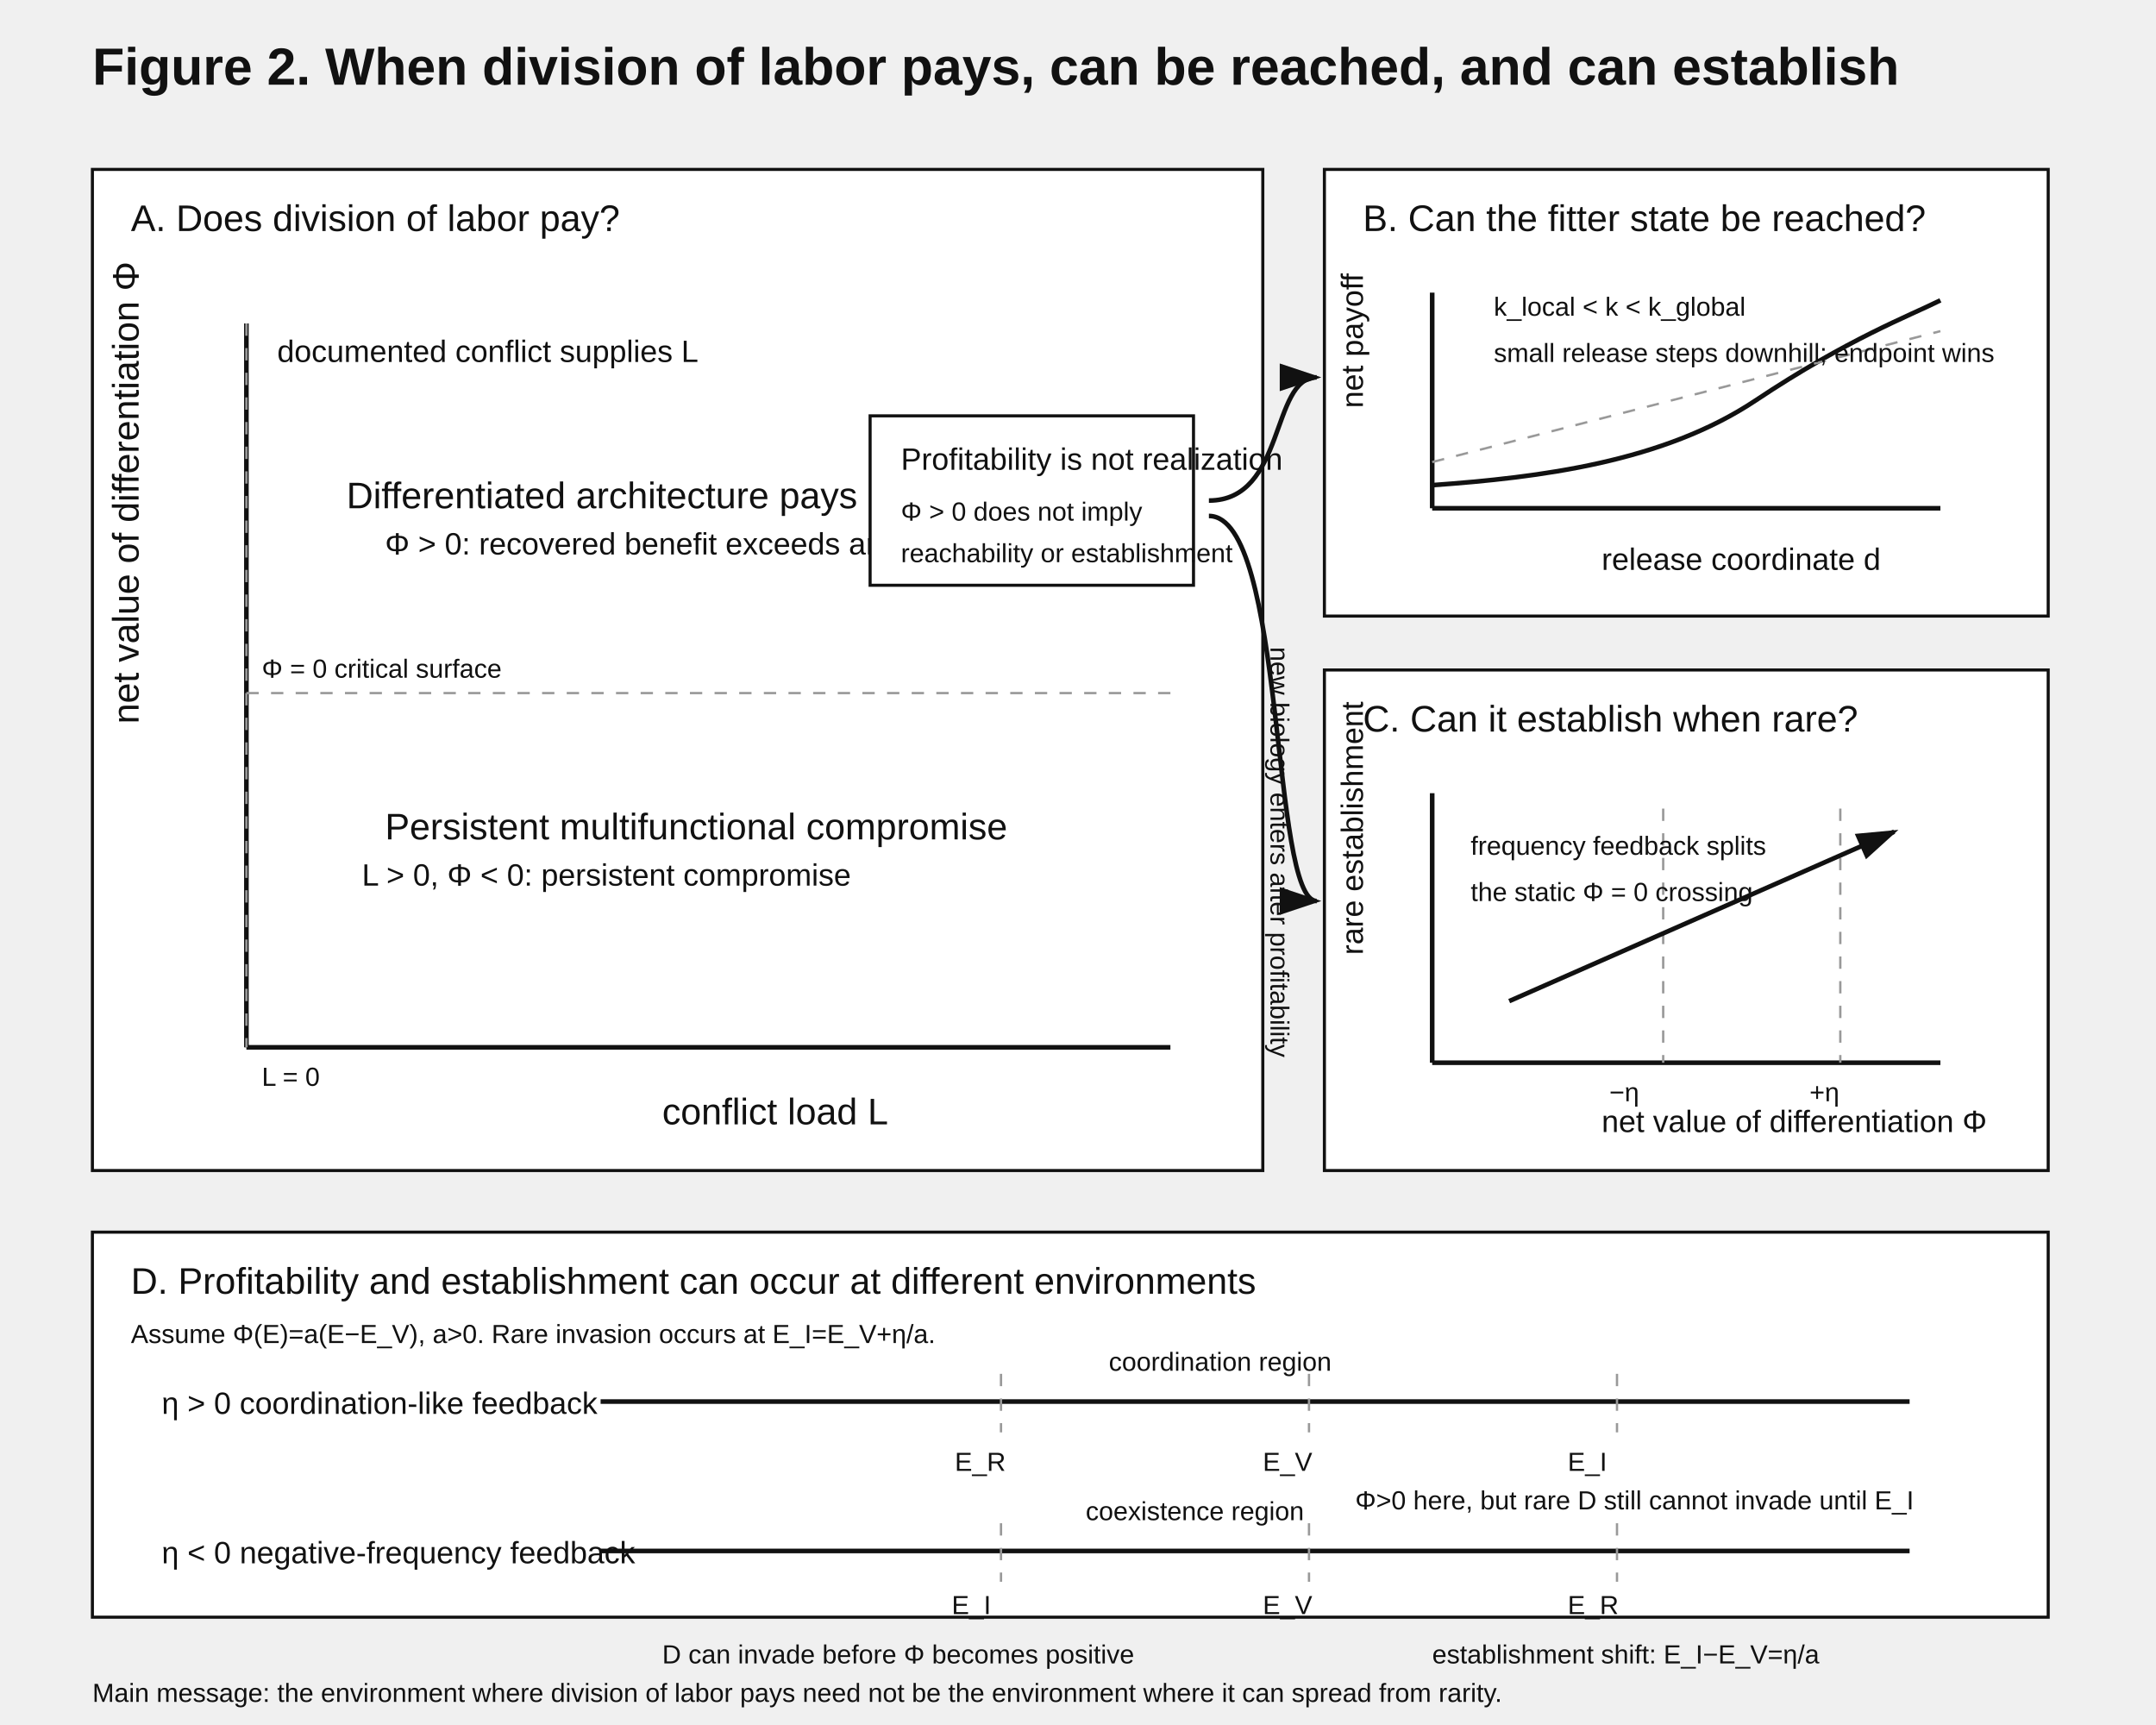
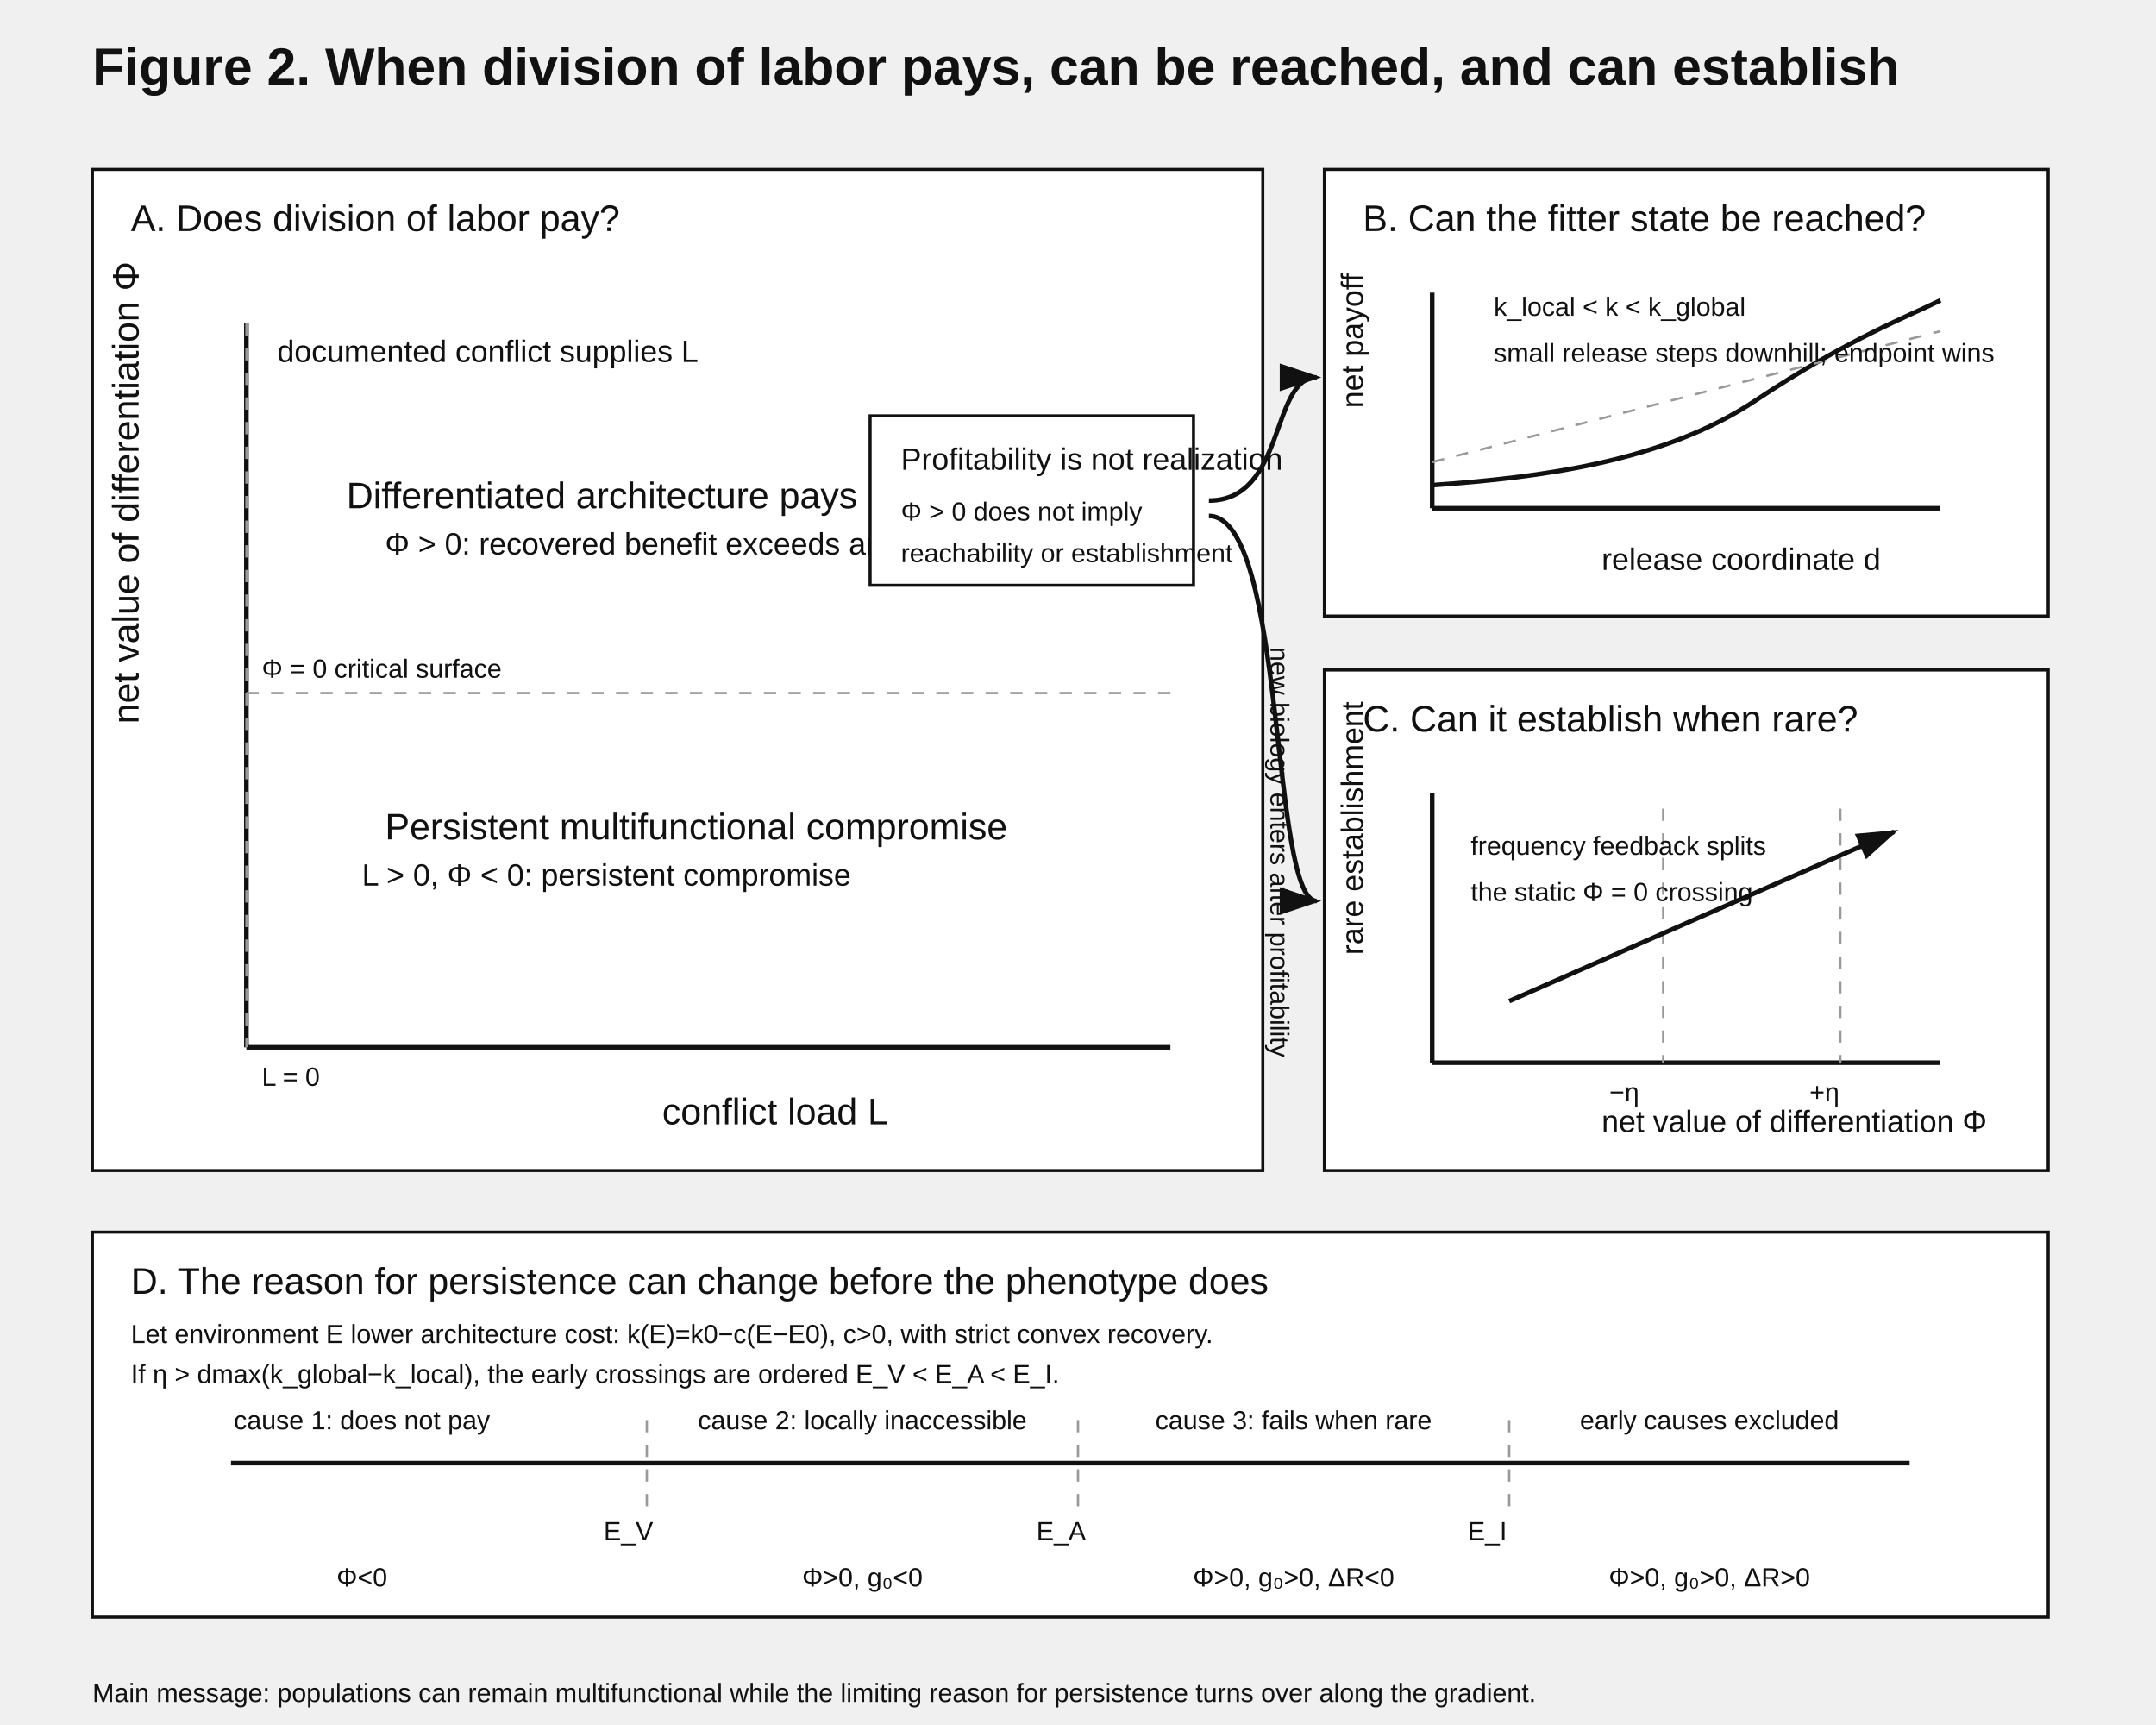
<svg xmlns="http://www.w3.org/2000/svg" width="1400" height="1120" viewBox="0 0 1400 1120">
  <defs>
    <style>
      .t{font-family:Arial,Helvetica,sans-serif;fill:#111}.h{font-size:34px;font-weight:700}.m{font-size:24px}.s{font-size:20px}.xs{font-size:17px}.axis{stroke:#111;stroke-width:3}.grid{stroke:#999;stroke-width:1.5;stroke-dasharray:8 8}.box{fill:#fff;stroke:#111;stroke-width:2}.arrow{stroke:#111;stroke-width:3;fill:none;marker-end:url(#a)}
    </style>
    <marker id="a" markerWidth="10" markerHeight="10" refX="8" refY="3" orient="auto">
      <path d="M0,0 L0,6 L9,3 z" fill="#111" />
    </marker>
  </defs>
  <text x="60" y="55" class="t h">Figure 2. When division of labor pays, can be reached, and can establish</text>
  <rect x="60" y="110" width="760" height="650" class="box" />
  <text x="85" y="150" class="t m">A. Does division of labor pay?</text>
  <line x1="160" y1="680" x2="760" y2="680" class="axis" />
  <line x1="160" y1="680" x2="160" y2="210" class="axis" />
  <text x="430" y="730" class="t m">conflict load L</text>
  <text x="90" y="470" class="t m" transform="rotate(-90 90 470)">net value of differentiation Φ</text>
  <line x1="160" y1="450" x2="760" y2="450" class="grid" />
  <text x="170" y="440" class="t xs">Φ = 0 critical surface</text>
  <line x1="160" y1="210" x2="160" y2="680" class="grid" />
  <text x="170" y="705" class="t xs">L = 0</text>
  <text x="225" y="330" class="t m">Differentiated architecture pays</text>
  <text x="250" y="360" class="t s">Φ &gt; 0: recovered benefit exceeds architecture cost</text>
  <text x="250" y="545" class="t m">Persistent multifunctional compromise</text>
  <text x="235" y="575" class="t s">L &gt; 0, Φ &lt; 0: persistent compromise</text>
  <text x="180" y="235" class="t s">documented conflict supplies L</text>
  <rect x="565" y="270" width="210" height="110" class="box" />
  <text x="585" y="305" class="t s">Profitability is not realization</text>
  <text x="585" y="338" class="t xs">Φ &gt; 0 does not imply</text>
  <text x="585" y="365" class="t xs">reachability or establishment</text>
  <rect x="860" y="110" width="470" height="290" class="box" />
  <text x="885" y="150" class="t m">B. Can the fitter state be reached?</text>
  <line x1="930" y1="330" x2="1260" y2="330" class="axis" />
  <line x1="930" y1="330" x2="930" y2="190" class="axis" />
  <text x="1040" y="370" class="t s">release coordinate d</text>
  <text x="885" y="265" class="t s" transform="rotate(-90 885 265)">net payoff</text>
  <path d="M930 315 C1000 310, 1080 300, 1140 260 S1240 205,1260 195" stroke="#111" stroke-width="3" fill="none" />
  <line x1="930" y1="300" x2="1260" y2="215" class="grid" />
  <text x="970" y="205" class="t xs">k_local &lt; k &lt; k_global</text>
  <text x="970" y="235" class="t xs">small release steps downhill; endpoint wins</text>
  <rect x="860" y="435" width="470" height="325" class="box" />
  <text x="885" y="475" class="t m">C. Can it establish when rare?</text>
  <line x1="930" y1="690" x2="1260" y2="690" class="axis" />
  <line x1="930" y1="690" x2="930" y2="515" class="axis" />
  <text x="1040" y="735" class="t s">net value of differentiation Φ</text>
  <text x="885" y="620" class="t s" transform="rotate(-90 885 620)">rare establishment</text>
  <line x1="1080" y1="525" x2="1080" y2="690" class="grid" />
  <line x1="1195" y1="525" x2="1195" y2="690" class="grid" />
  <text x="1045" y="715" class="t xs">−η</text>
  <text x="1175" y="715" class="t xs">+η</text>
  <text x="955" y="555" class="t xs">frequency feedback splits</text>
  <text x="955" y="585" class="t xs">the static Φ = 0 crossing</text>
  <path d="M980 650 L1230 540" class="arrow" />
  <path d="M785 325 C835 325, 825 245, 855 245" class="arrow" />
  <path d="M785 335 C835 335, 825 585, 855 585" class="arrow" />
  <text x="825" y="420" class="t xs" transform="rotate(90 825 420)">new biology enters after profitability</text>
  <rect x="60" y="800" width="1270" height="250" class="box" />
-   <text x="85" y="840" class="t m">D. Profitability and establishment can occur at different environments</text>
-   <text x="85" y="872" class="t xs">Assume Φ(E)=a(E−E_V), a&gt;0. Rare invasion occurs at E_I=E_V+η/a.</text>
-   <text x="105" y="918" class="t s">η &gt; 0  coordination-like feedback</text>
-   <line x1="390" y1="910" x2="1240" y2="910" class="axis" />
-   <line x1="650" y1="892" x2="650" y2="930" class="grid" />
-   <line x1="850" y1="892" x2="850" y2="930" class="grid" />
-   <line x1="1050" y1="892" x2="1050" y2="930" class="grid" />
-   <text x="620" y="955" class="t xs">E_R</text>
-   <text x="820" y="955" class="t xs">E_V</text>
-   <text x="1018" y="955" class="t xs">E_I</text>
-   <text x="720" y="890" class="t xs">coordination region</text>
-   <text x="880" y="980" class="t xs">Φ&gt;0 here, but rare D still cannot invade until E_I</text>
-   <text x="105" y="1015" class="t s">η &lt; 0  negative-frequency feedback</text>
-   <line x1="390" y1="1007" x2="1240" y2="1007" class="axis" />
-   <line x1="650" y1="989" x2="650" y2="1027" class="grid" />
-   <line x1="850" y1="989" x2="850" y2="1027" class="grid" />
-   <line x1="1050" y1="989" x2="1050" y2="1027" class="grid" />
-   <text x="618" y="1048" class="t xs">E_I</text>
-   <text x="820" y="1048" class="t xs">E_V</text>
-   <text x="1018" y="1048" class="t xs">E_R</text>
-   <text x="705" y="987" class="t xs">coexistence region</text>
-   <text x="430" y="1080" class="t xs">D can invade before Φ becomes positive</text>
-   <text x="930" y="1080" class="t xs">establishment shift: E_I−E_V=η/a</text>
-   <text x="60" y="1105" class="t xs">Main message: the environment where division of labor pays need not be the environment where it can spread from rarity.</text>
+   <text x="85" y="840" class="t m">D. The reason for persistence can change before the phenotype does</text>
+   <text x="85" y="872" class="t xs">Let environment E lower architecture cost: k(E)=k0−c(E−E0), c&gt;0, with strict convex recovery.</text>
+   <text x="85" y="898" class="t xs">If η &gt; dmax(k_global−k_local), the early crossings are ordered E_V &lt; E_A &lt; E_I.</text>
+   <line x1="150" y1="950" x2="1240" y2="950" class="axis" />
+   <line x1="420" y1="922" x2="420" y2="978" class="grid" />
+   <line x1="700" y1="922" x2="700" y2="978" class="grid" />
+   <line x1="980" y1="922" x2="980" y2="978" class="grid" />
+   <text x="392" y="1000" class="t xs">E_V</text>
+   <text x="673" y="1000" class="t xs">E_A</text>
+   <text x="953" y="1000" class="t xs">E_I</text>
+   <text x="235" y="928" text-anchor="middle" class="t xs">cause 1: does not pay</text>
+   <text x="560" y="928" text-anchor="middle" class="t xs">cause 2: locally inaccessible</text>
+   <text x="840" y="928" text-anchor="middle" class="t xs">cause 3: fails when rare</text>
+   <text x="1110" y="928" text-anchor="middle" class="t xs">early causes excluded</text>
+   <text x="235" y="1030" text-anchor="middle" class="t xs">Φ&lt;0</text>
+   <text x="560" y="1030" text-anchor="middle" class="t xs">Φ&gt;0, g₀&lt;0</text>
+   <text x="840" y="1030" text-anchor="middle" class="t xs">Φ&gt;0, g₀&gt;0, ΔR&lt;0</text>
+   <text x="1110" y="1030" text-anchor="middle" class="t xs">Φ&gt;0, g₀&gt;0, ΔR&gt;0</text>
+   <text x="60" y="1105" class="t xs">Main message: populations can remain multifunctional while the limiting reason for persistence turns over along the gradient.</text>
</svg>
